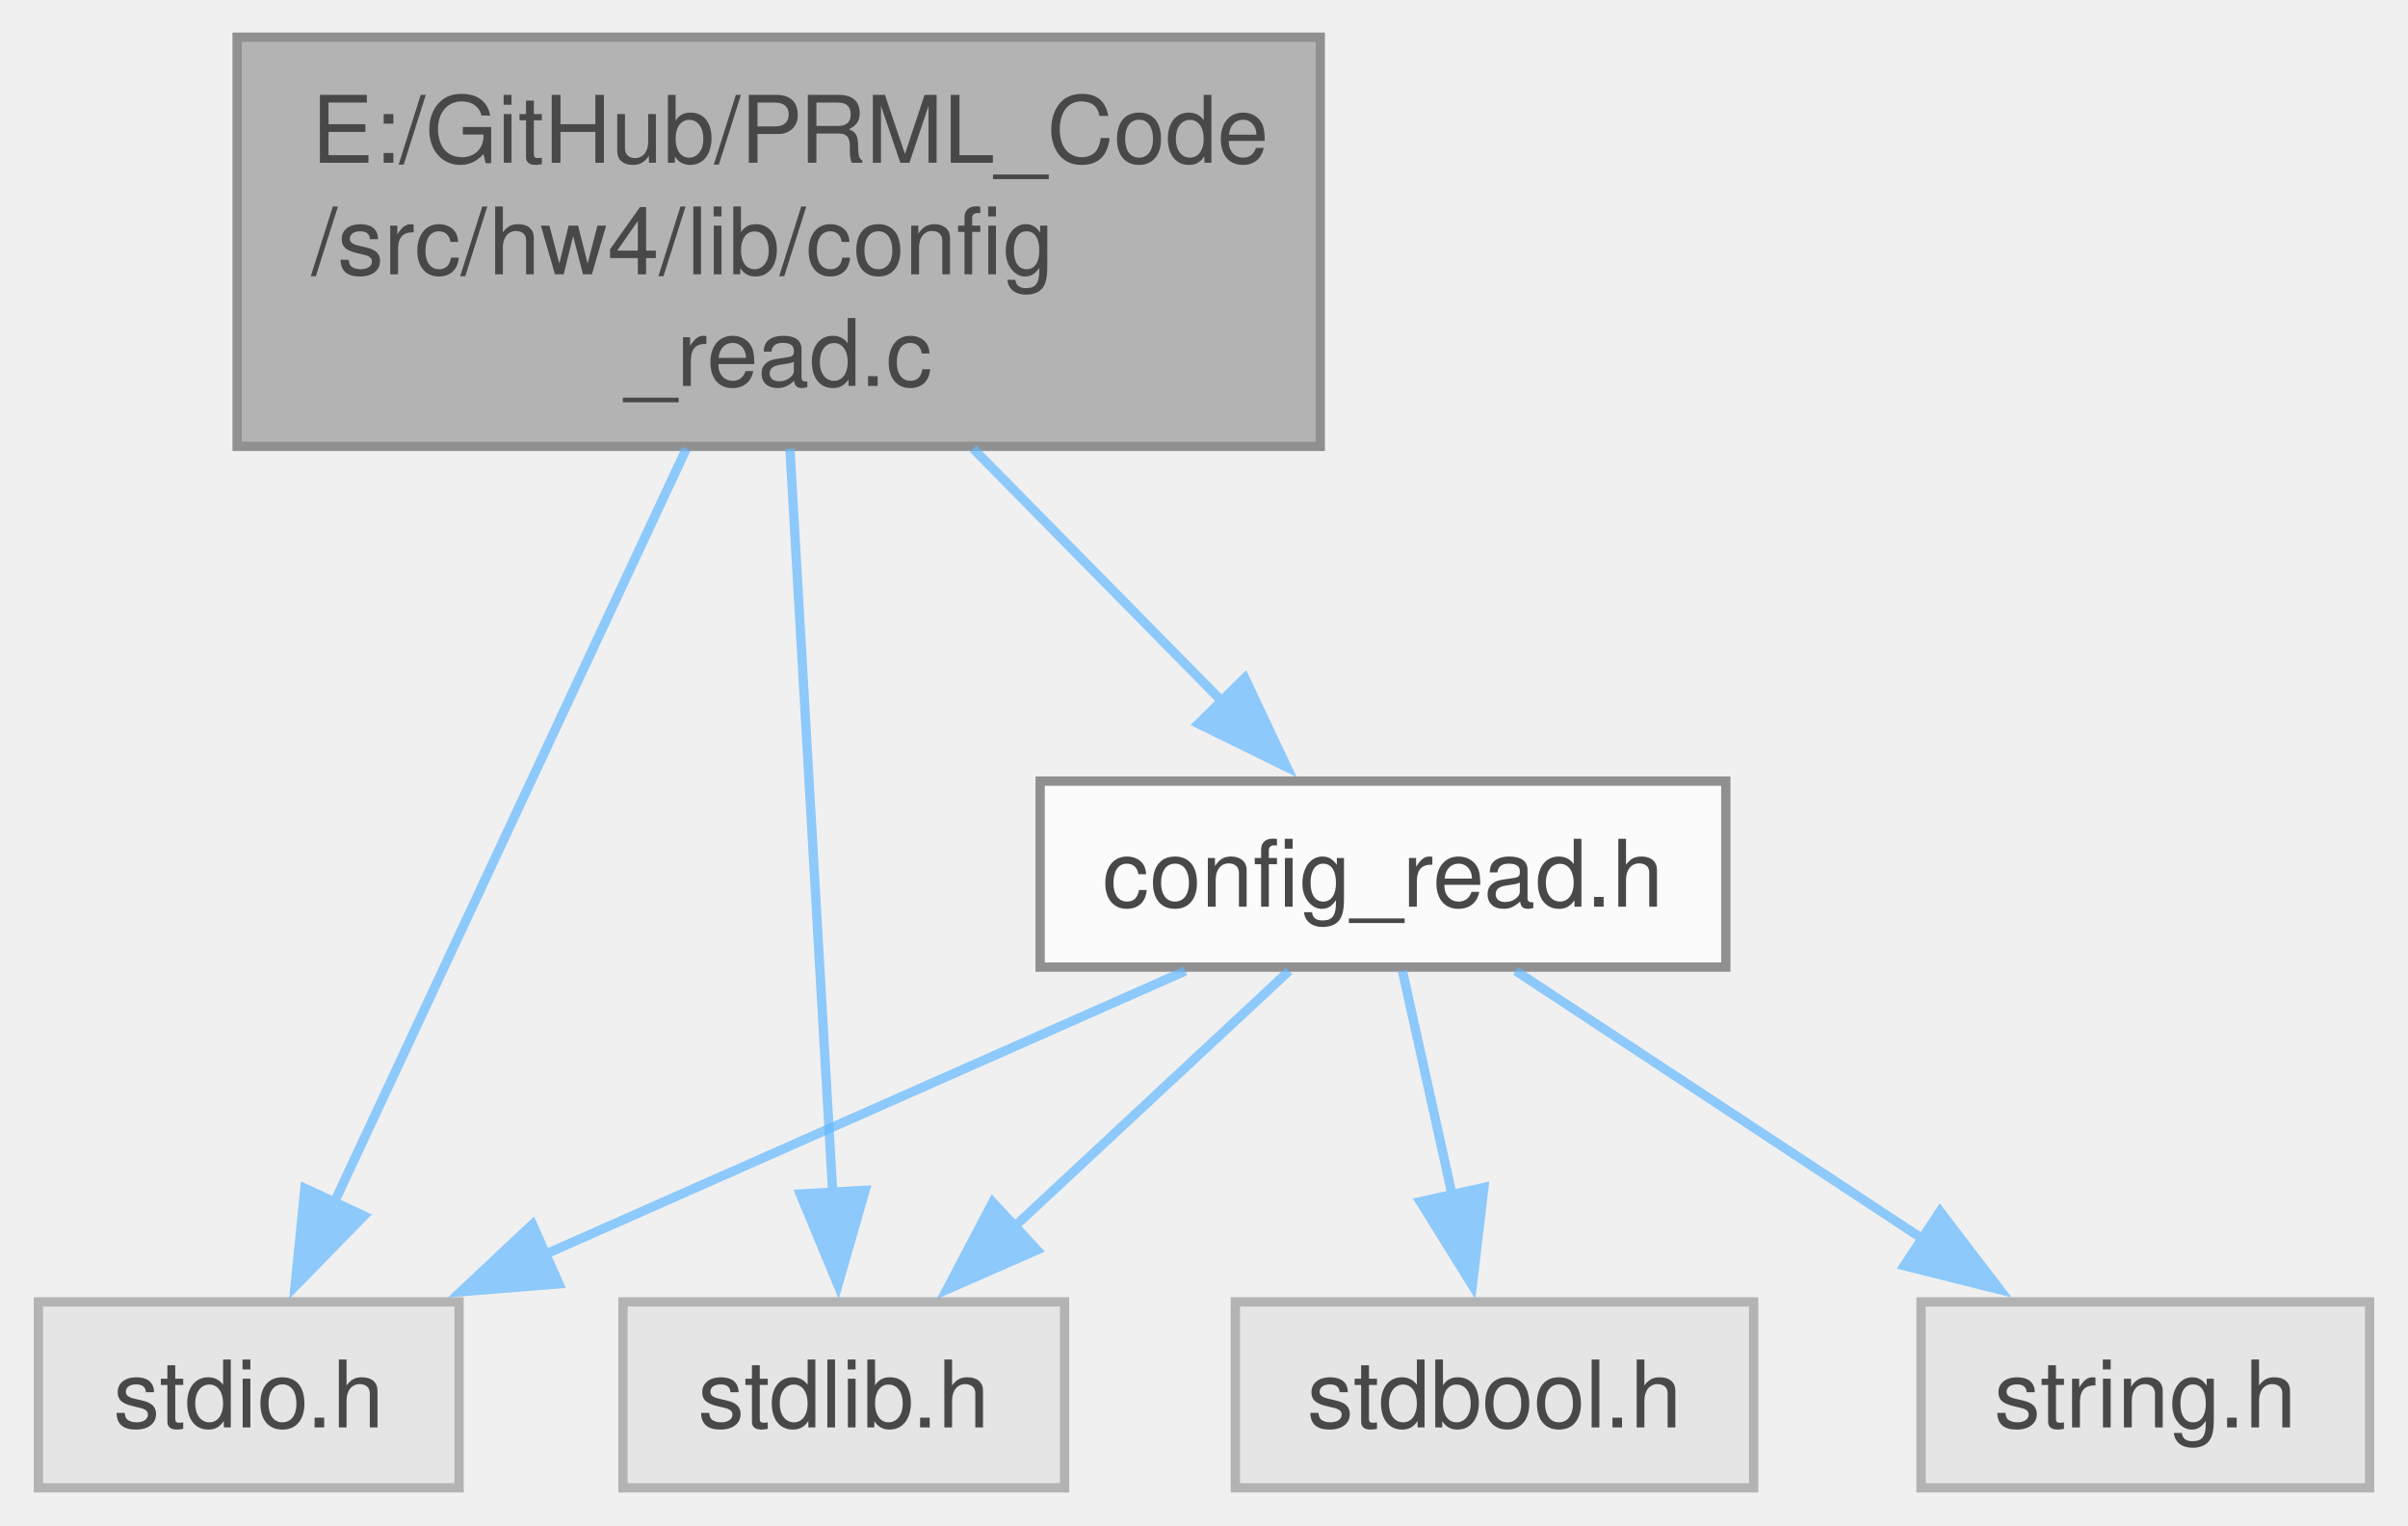
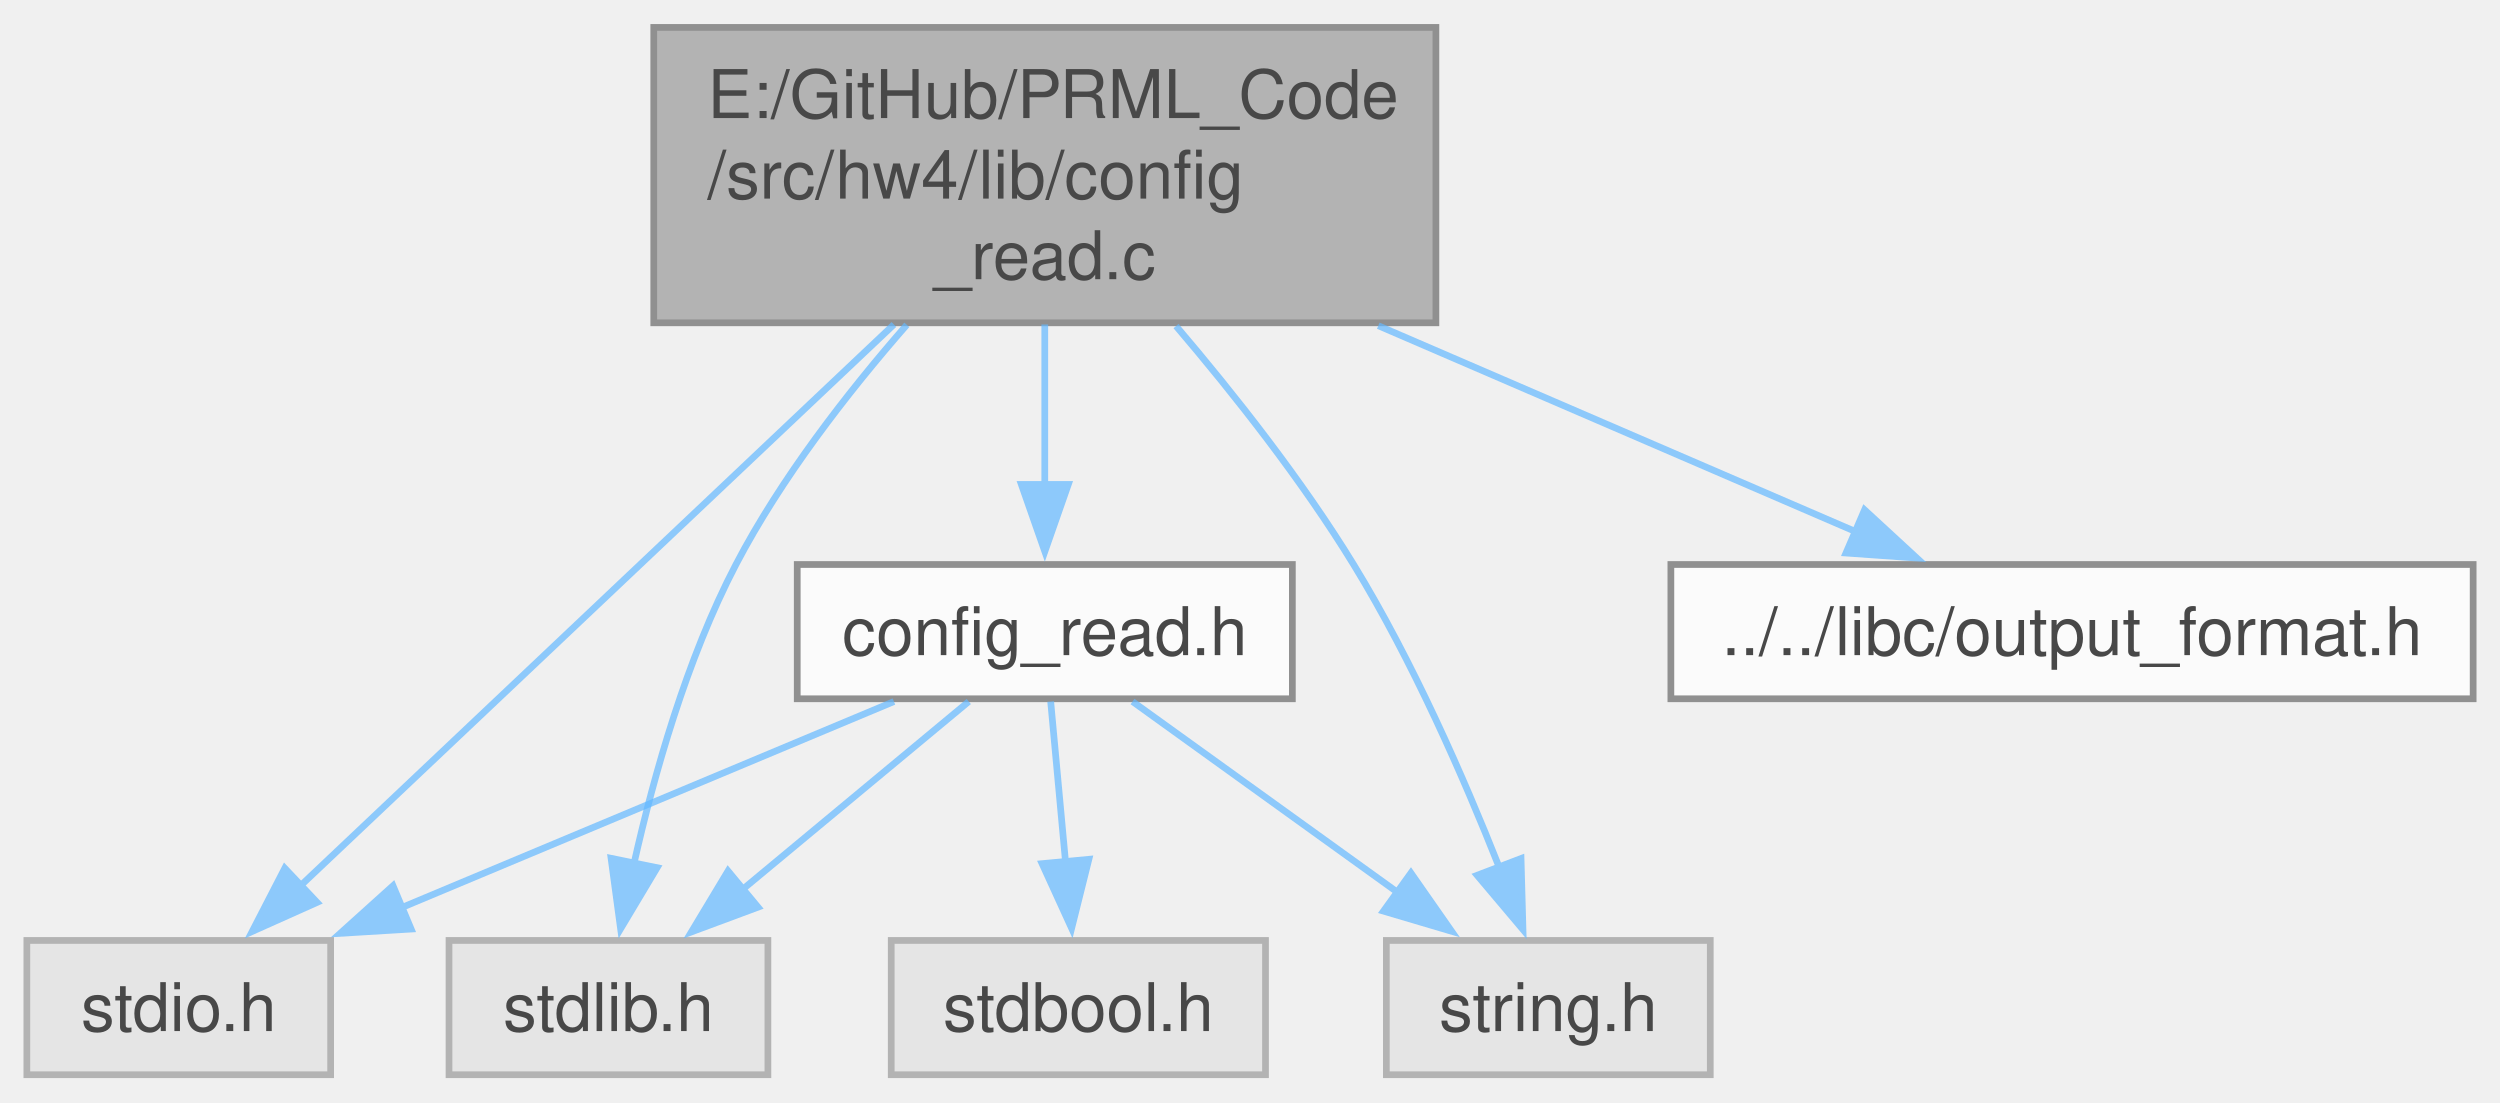
- <svg xmlns="http://www.w3.org/2000/svg" xmlns:xlink="http://www.w3.org/1999/xlink" width="259pt" height="164pt" viewBox="0.00 0.00 258.75 164.00">
+ <svg xmlns="http://www.w3.org/2000/svg" xmlns:xlink="http://www.w3.org/1999/xlink" width="372pt" height="164pt" viewBox="0.00 0.00 372.38 164.00">
  <svg id="main" version="1.1" xml:space="preserve">
    <style type="text/css">
.node, .edge {opacity: 0.7;}
.node.selected, .edge.selected {opacity: 1;}
.edge:hover path { stroke: red; }
.edge:hover polygon { stroke: red; fill: red; }
</style>
    <svg id="graph" class="graph">
      <g id="graph0" class="graph" transform="scale(1 1) rotate(0) translate(4 160)">
        <g id="Node000001" class="node">
          <g id="a_Node000001">
            <a xlink:title=" ">
-               <polygon fill="#999999" stroke="#666666" points="137.88,-156 21.38,-156 21.38,-112 137.88,-112 137.88,-156" />
-               <text text-anchor="start" x="29.38" y="-142.5" font-family="Helvetica,sans-Serif" font-size="10.00">E:/GitHub/PRML_Code</text>
-               <text text-anchor="start" x="29.38" y="-130.5" font-family="Helvetica,sans-Serif" font-size="10.00">/src/hw4/lib/config</text>
-               <text text-anchor="middle" x="79.62" y="-118.5" font-family="Helvetica,sans-Serif" font-size="10.00">_read.c</text>
+               <polygon fill="#999999" stroke="#666666" points="209.88,-156 93.38,-156 93.38,-112 209.88,-112 209.88,-156" />
+               <text text-anchor="start" x="101.38" y="-142.5" font-family="Helvetica,sans-Serif" font-size="10.00">E:/GitHub/PRML_Code</text>
+               <text text-anchor="start" x="101.38" y="-130.5" font-family="Helvetica,sans-Serif" font-size="10.00">/src/hw4/lib/config</text>
+               <text text-anchor="middle" x="151.62" y="-118.5" font-family="Helvetica,sans-Serif" font-size="10.00">_read.c</text>
            </a>
          </g>
        </g>
        <g id="Node000002" class="node">
          <g id="a_Node000002">
            <a xlink:title=" ">
              <polygon fill="#e0e0e0" stroke="#999999" points="45.25,-20 0,-20 0,0 45.25,0 45.25,-20" />
              <text text-anchor="middle" x="22.62" y="-6.5" font-family="Helvetica,sans-Serif" font-size="10.00">stdio.h</text>
            </a>
          </g>
        </g>
        <g id="edge1_Node000001_Node000002" class="edge">
          <g id="a_edge1_Node000001_Node000002">
            <a xlink:title=" ">
-               <path fill="none" stroke="#63b8ff" d="M69.7,-111.75C58.99,-88.84 42.11,-52.69 31.73,-30.49" />
-               <polygon fill="#63b8ff" stroke="#63b8ff" points="35.02,-29.25 27.61,-21.67 28.67,-32.21 35.02,-29.25" />
+               <path fill="none" stroke="#63b8ff" d="M129.15,-111.75C104.05,-88 63.89,-50.02 40.72,-28.11" />
+               <polygon fill="#63b8ff" stroke="#63b8ff" points="43.23,-25.67 33.56,-21.34 38.42,-30.76 43.23,-25.67" />
            </a>
          </g>
        </g>
        <g id="Node000003" class="node">
          <g id="a_Node000003">
            <a xlink:title=" ">
              <polygon fill="#e0e0e0" stroke="#999999" points="110.38,-20 62.88,-20 62.88,0 110.38,0 110.38,-20" />
              <text text-anchor="middle" x="86.62" y="-6.5" font-family="Helvetica,sans-Serif" font-size="10.00">stdlib.h</text>
            </a>
          </g>
        </g>
        <g id="edge2_Node000001_Node000003" class="edge">
          <g id="a_edge2_Node000001_Node000003">
            <a xlink:title=" ">
-               <path fill="none" stroke="#63b8ff" d="M80.84,-111.75C82.13,-89.26 84.16,-54.02 85.44,-31.73" />
-               <polygon fill="#63b8ff" stroke="#63b8ff" points="88.93,-32 86,-21.81 81.94,-31.6 88.93,-32" />
+               <path fill="none" stroke="#63b8ff" d="M131.07,-111.7C122.2,-101.56 112.34,-88.85 105.62,-76 98.28,-61.95 93.4,-44.66 90.43,-31.44" />
+               <polygon fill="#63b8ff" stroke="#63b8ff" points="93.88,-30.84 88.44,-21.74 87.02,-32.24 93.88,-30.84" />
            </a>
          </g>
        </g>
        <g id="Node000004" class="node">
          <g id="a_Node000004">
-             <a xlink:href="config__read_8h.html" target="_top" xlink:title=" ">
-               <polygon fill="white" stroke="#666666" points="181.5,-76 107.75,-76 107.75,-56 181.5,-56 181.5,-76" />
-               <text text-anchor="middle" x="144.62" y="-62.5" font-family="Helvetica,sans-Serif" font-size="10.00">config_read.h</text>
+             <a xlink:title=" ">
+               <polygon fill="#e0e0e0" stroke="#999999" points="250.75,-20 202.5,-20 202.5,0 250.75,0 250.75,-20" />
+               <text text-anchor="middle" x="226.62" y="-6.5" font-family="Helvetica,sans-Serif" font-size="10.00">string.h</text>
            </a>
          </g>
        </g>
        <g id="edge3_Node000001_Node000004" class="edge">
          <g id="a_edge3_Node000001_Node000004">
            <a xlink:title=" ">
-               <path fill="none" stroke="#63b8ff" d="M100.55,-111.75C109.25,-102.92 119.23,-92.78 127.49,-84.4" />
-               <polygon fill="#63b8ff" stroke="#63b8ff" points="129.76,-87.08 134.29,-77.5 124.78,-82.17 129.76,-87.08" />
-             </a>
-           </g>
-         </g>
-         <g id="edge4_Node000004_Node000002" class="edge">
-           <g id="a_edge4_Node000004_Node000002">
-             <a xlink:title=" ">
-               <path fill="none" stroke="#63b8ff" d="M123.37,-55.59C104.34,-47.17 76.15,-34.69 54.42,-25.07" />
-               <polygon fill="#63b8ff" stroke="#63b8ff" points="55.99,-21.94 45.43,-21.09 53.15,-28.34 55.99,-21.94" />
-             </a>
-           </g>
-         </g>
-         <g id="edge5_Node000004_Node000003" class="edge">
-           <g id="a_edge5_Node000004_Node000003">
-             <a xlink:title=" ">
-               <path fill="none" stroke="#63b8ff" d="M134.52,-55.59C126.37,-48.01 114.69,-37.13 104.91,-28.02" />
-               <polygon fill="#63b8ff" stroke="#63b8ff" points="107.42,-25.58 97.72,-21.33 102.65,-30.71 107.42,-25.58" />
+               <path fill="none" stroke="#63b8ff" d="M171.17,-111.52C179.93,-101.24 189.99,-88.47 197.62,-76 206.42,-61.64 214.07,-44.15 219.3,-30.93" />
+               <polygon fill="#63b8ff" stroke="#63b8ff" points="222.56,-32.21 222.85,-21.62 216.02,-29.71 222.56,-32.21" />
            </a>
          </g>
        </g>
        <g id="Node000005" class="node">
          <g id="a_Node000005">
+             <a xlink:href="config__read_8h.html" target="_top" xlink:title=" ">
+               <polygon fill="white" stroke="#666666" points="188.5,-76 114.75,-76 114.75,-56 188.5,-56 188.5,-76" />
+               <text text-anchor="middle" x="151.62" y="-62.5" font-family="Helvetica,sans-Serif" font-size="10.00">config_read.h</text>
+             </a>
+           </g>
+         </g>
+         <g id="edge4_Node000001_Node000005" class="edge">
+           <g id="a_edge4_Node000001_Node000005">
+             <a xlink:title=" ">
+               <path fill="none" stroke="#63b8ff" d="M151.62,-111.75C151.62,-104.13 151.62,-95.53 151.62,-87.93" />
+               <polygon fill="#63b8ff" stroke="#63b8ff" points="155.13,-87.93 151.63,-77.93 148.13,-87.93 155.13,-87.93" />
+             </a>
+           </g>
+         </g>
+         <g id="Node000007" class="node">
+           <g id="a_Node000007">
+             <a xlink:href="libc_2output__format_8h.html" target="_top" xlink:title="Output format struct for color printing (charactors)">
+               <polygon fill="white" stroke="#666666" points="364.38,-76 244.88,-76 244.88,-56 364.38,-56 364.38,-76" />
+               <text text-anchor="middle" x="304.62" y="-62.5" font-family="Helvetica,sans-Serif" font-size="10.00">../../libc/output_format.h</text>
+             </a>
+           </g>
+         </g>
+         <g id="edge9_Node000001_Node000007" class="edge">
+           <g id="a_edge9_Node000001_Node000007">
+             <a xlink:title=" ">
+               <path fill="none" stroke="#63b8ff" d="M201.3,-111.57C224.67,-101.49 251.87,-89.76 272.49,-80.86" />
+               <polygon fill="#63b8ff" stroke="#63b8ff" points="273.73,-84.14 281.52,-76.96 270.96,-77.71 273.73,-84.14" />
+             </a>
+           </g>
+         </g>
+         <g id="edge5_Node000005_Node000002" class="edge">
+           <g id="a_edge5_Node000005_Node000002">
+             <a xlink:title=" ">
+               <path fill="none" stroke="#63b8ff" d="M129.15,-55.59C108.84,-47.09 78.67,-34.46 55.62,-24.81" />
+               <polygon fill="#63b8ff" stroke="#63b8ff" points="57.24,-21.7 46.67,-21.06 54.54,-28.15 57.24,-21.7" />
+             </a>
+           </g>
+         </g>
+         <g id="edge6_Node000005_Node000003" class="edge">
+           <g id="a_edge6_Node000005_Node000003">
+             <a xlink:title=" ">
+               <path fill="none" stroke="#63b8ff" d="M140.3,-55.59C130.98,-47.85 117.55,-36.69 106.45,-27.47" />
+               <polygon fill="#63b8ff" stroke="#63b8ff" points="108.91,-24.96 98.98,-21.27 104.44,-30.35 108.91,-24.96" />
+             </a>
+           </g>
+         </g>
+         <g id="edge8_Node000005_Node000004" class="edge">
+           <g id="a_edge8_Node000005_Node000004">
+             <a xlink:title=" ">
+               <path fill="none" stroke="#63b8ff" d="M164.69,-55.59C175.59,-47.74 191.38,-36.38 204.28,-27.09" />
+               <polygon fill="#63b8ff" stroke="#63b8ff" points="206.16,-30.05 212.23,-21.36 202.07,-24.37 206.16,-30.05" />
+             </a>
+           </g>
+         </g>
+         <g id="Node000006" class="node">
+           <g id="a_Node000006">
            <a xlink:title=" ">
              <polygon fill="#e0e0e0" stroke="#999999" points="184.5,-20 128.75,-20 128.75,0 184.5,0 184.5,-20" />
              <text text-anchor="middle" x="156.62" y="-6.5" font-family="Helvetica,sans-Serif" font-size="10.00">stdbool.h</text>
            </a>
          </g>
        </g>
-         <g id="edge6_Node000004_Node000005" class="edge">
-           <g id="a_edge6_Node000004_Node000005">
+         <g id="edge7_Node000005_Node000006" class="edge">
+           <g id="a_edge7_Node000005_Node000006">
            <a xlink:title=" ">
-               <path fill="none" stroke="#63b8ff" d="M146.72,-55.59C148.2,-48.93 150.24,-39.75 152.08,-31.44" />
-               <polygon fill="#63b8ff" stroke="#63b8ff" points="155.48,-32.3 154.23,-21.78 148.64,-30.78 155.48,-32.3" />
-             </a>
-           </g>
-         </g>
-         <g id="Node000006" class="node">
-           <g id="a_Node000006">
-             <a xlink:title=" ">
-               <polygon fill="#e0e0e0" stroke="#999999" points="250.75,-20 202.5,-20 202.5,0 250.75,0 250.75,-20" />
-               <text text-anchor="middle" x="226.62" y="-6.5" font-family="Helvetica,sans-Serif" font-size="10.00">string.h</text>
-             </a>
-           </g>
-         </g>
-         <g id="edge7_Node000004_Node000006" class="edge">
-           <g id="a_edge7_Node000004_Node000006">
-             <a xlink:title=" ">
-               <path fill="none" stroke="#63b8ff" d="M158.91,-55.59C171.06,-47.59 188.76,-35.93 203.02,-26.54" />
-               <polygon fill="#63b8ff" stroke="#63b8ff" points="204.54,-29.73 210.97,-21.31 200.69,-23.89 204.54,-29.73" />
+               <path fill="none" stroke="#63b8ff" d="M152.5,-55.59C153.11,-49.01 153.94,-39.96 154.71,-31.73" />
+               <polygon fill="#63b8ff" stroke="#63b8ff" points="158.19,-32.09 155.62,-21.81 151.22,-31.44 158.19,-32.09" />
            </a>
          </g>
        </g>
      </g>
    </svg>
  </svg>
  <style type="text/css">

[data-mouse-over-selected='false'] { opacity: 0.7; }
[data-mouse-over-selected='true']  { opacity: 1.0; }

</style>
</svg>
